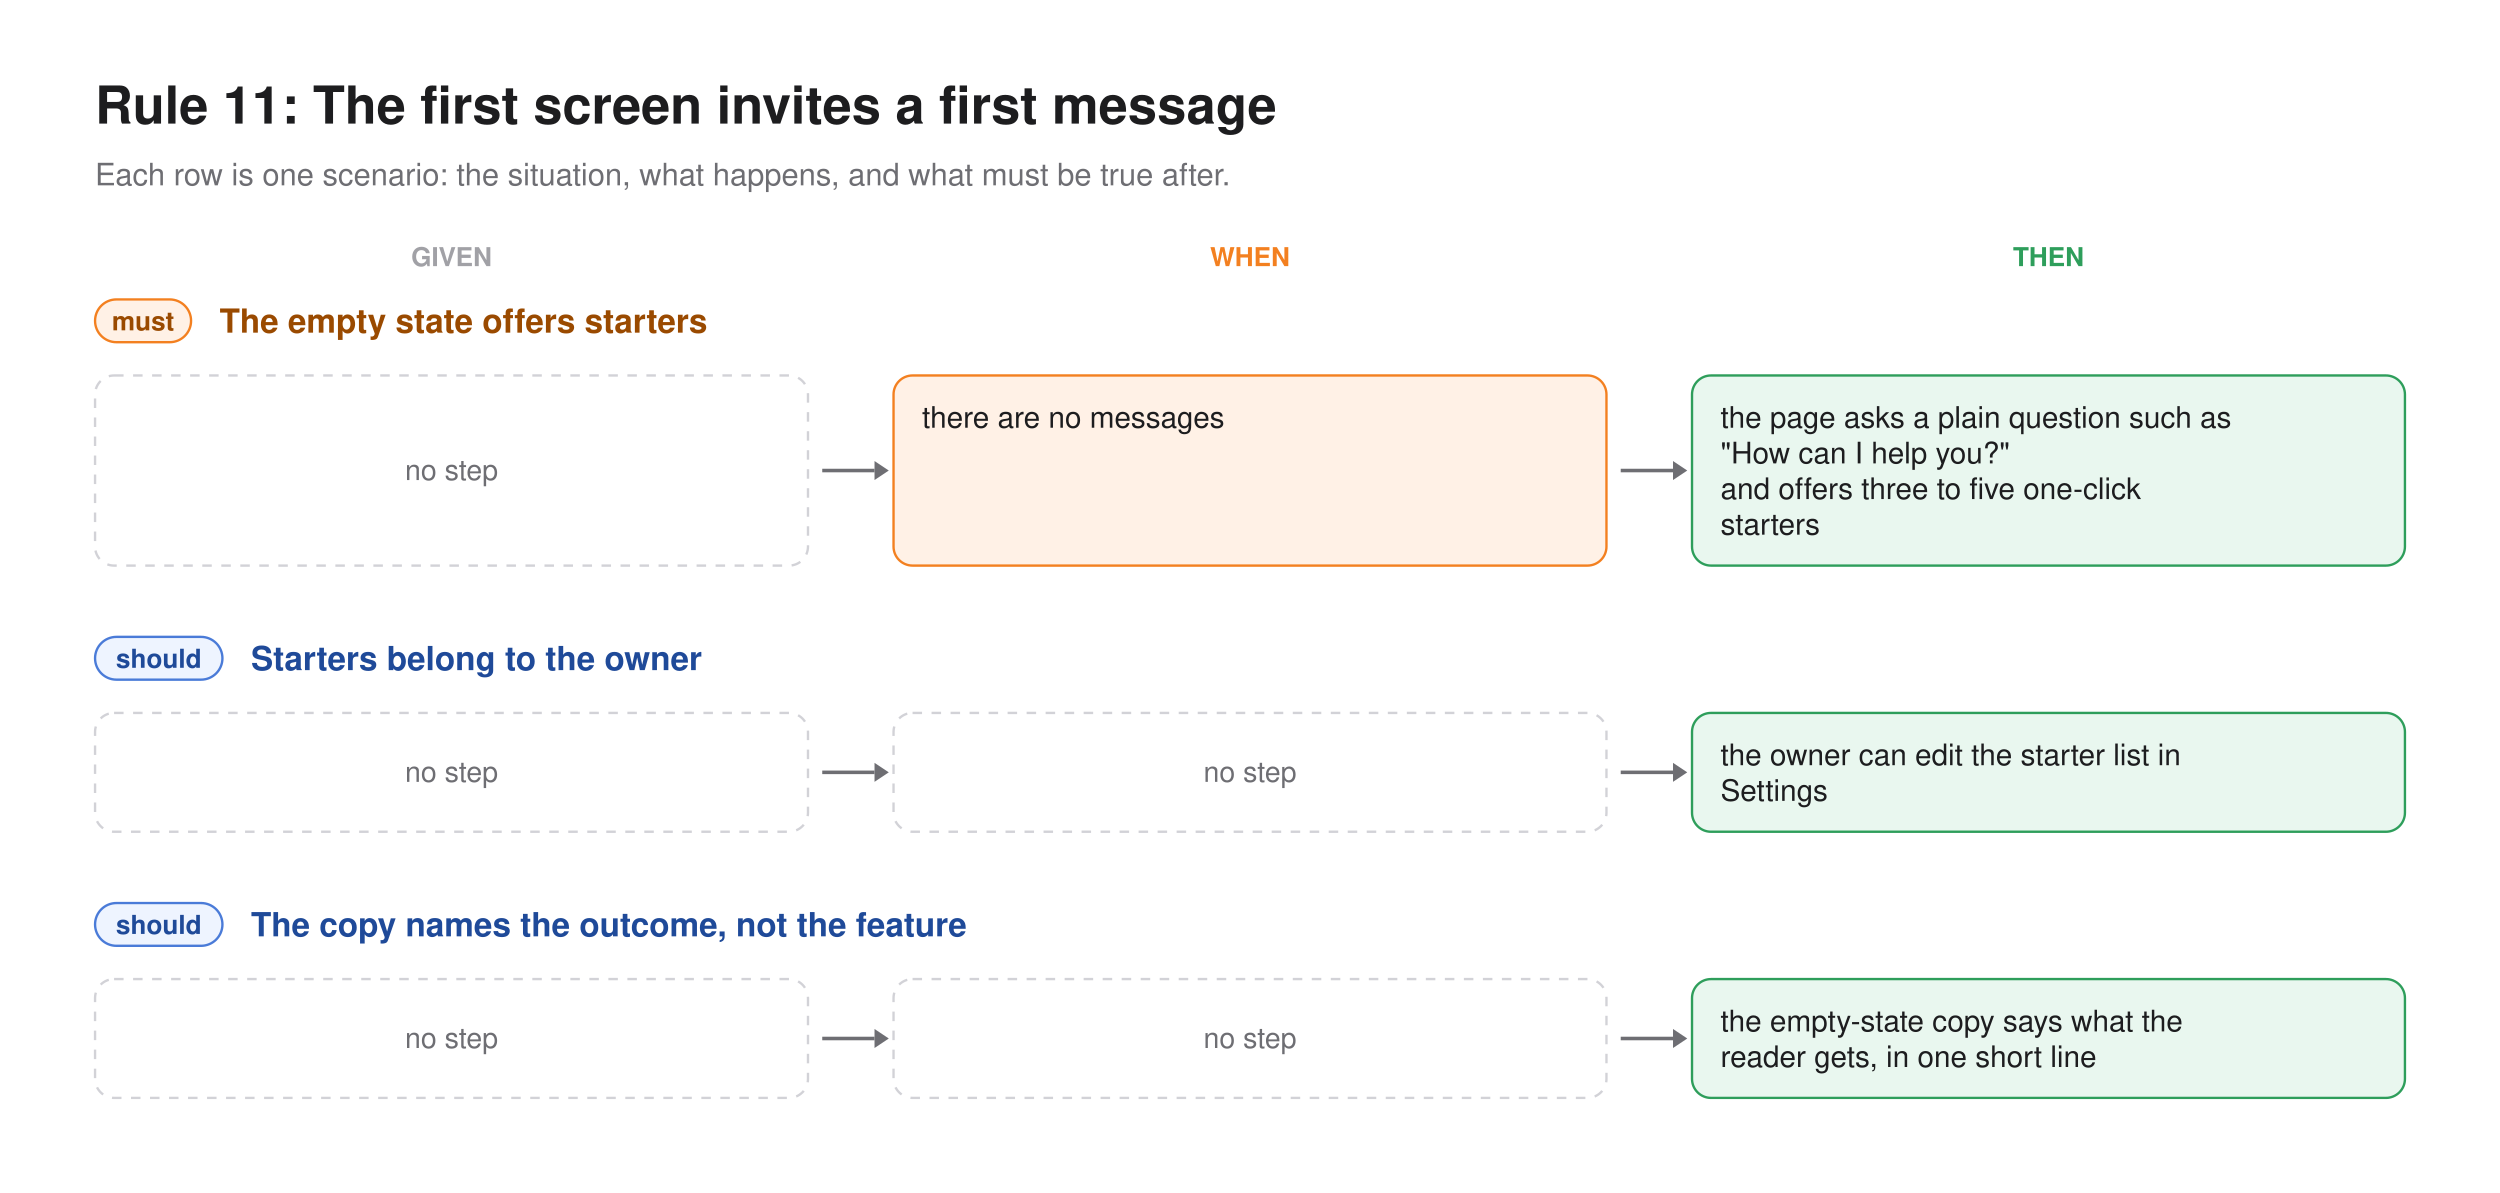
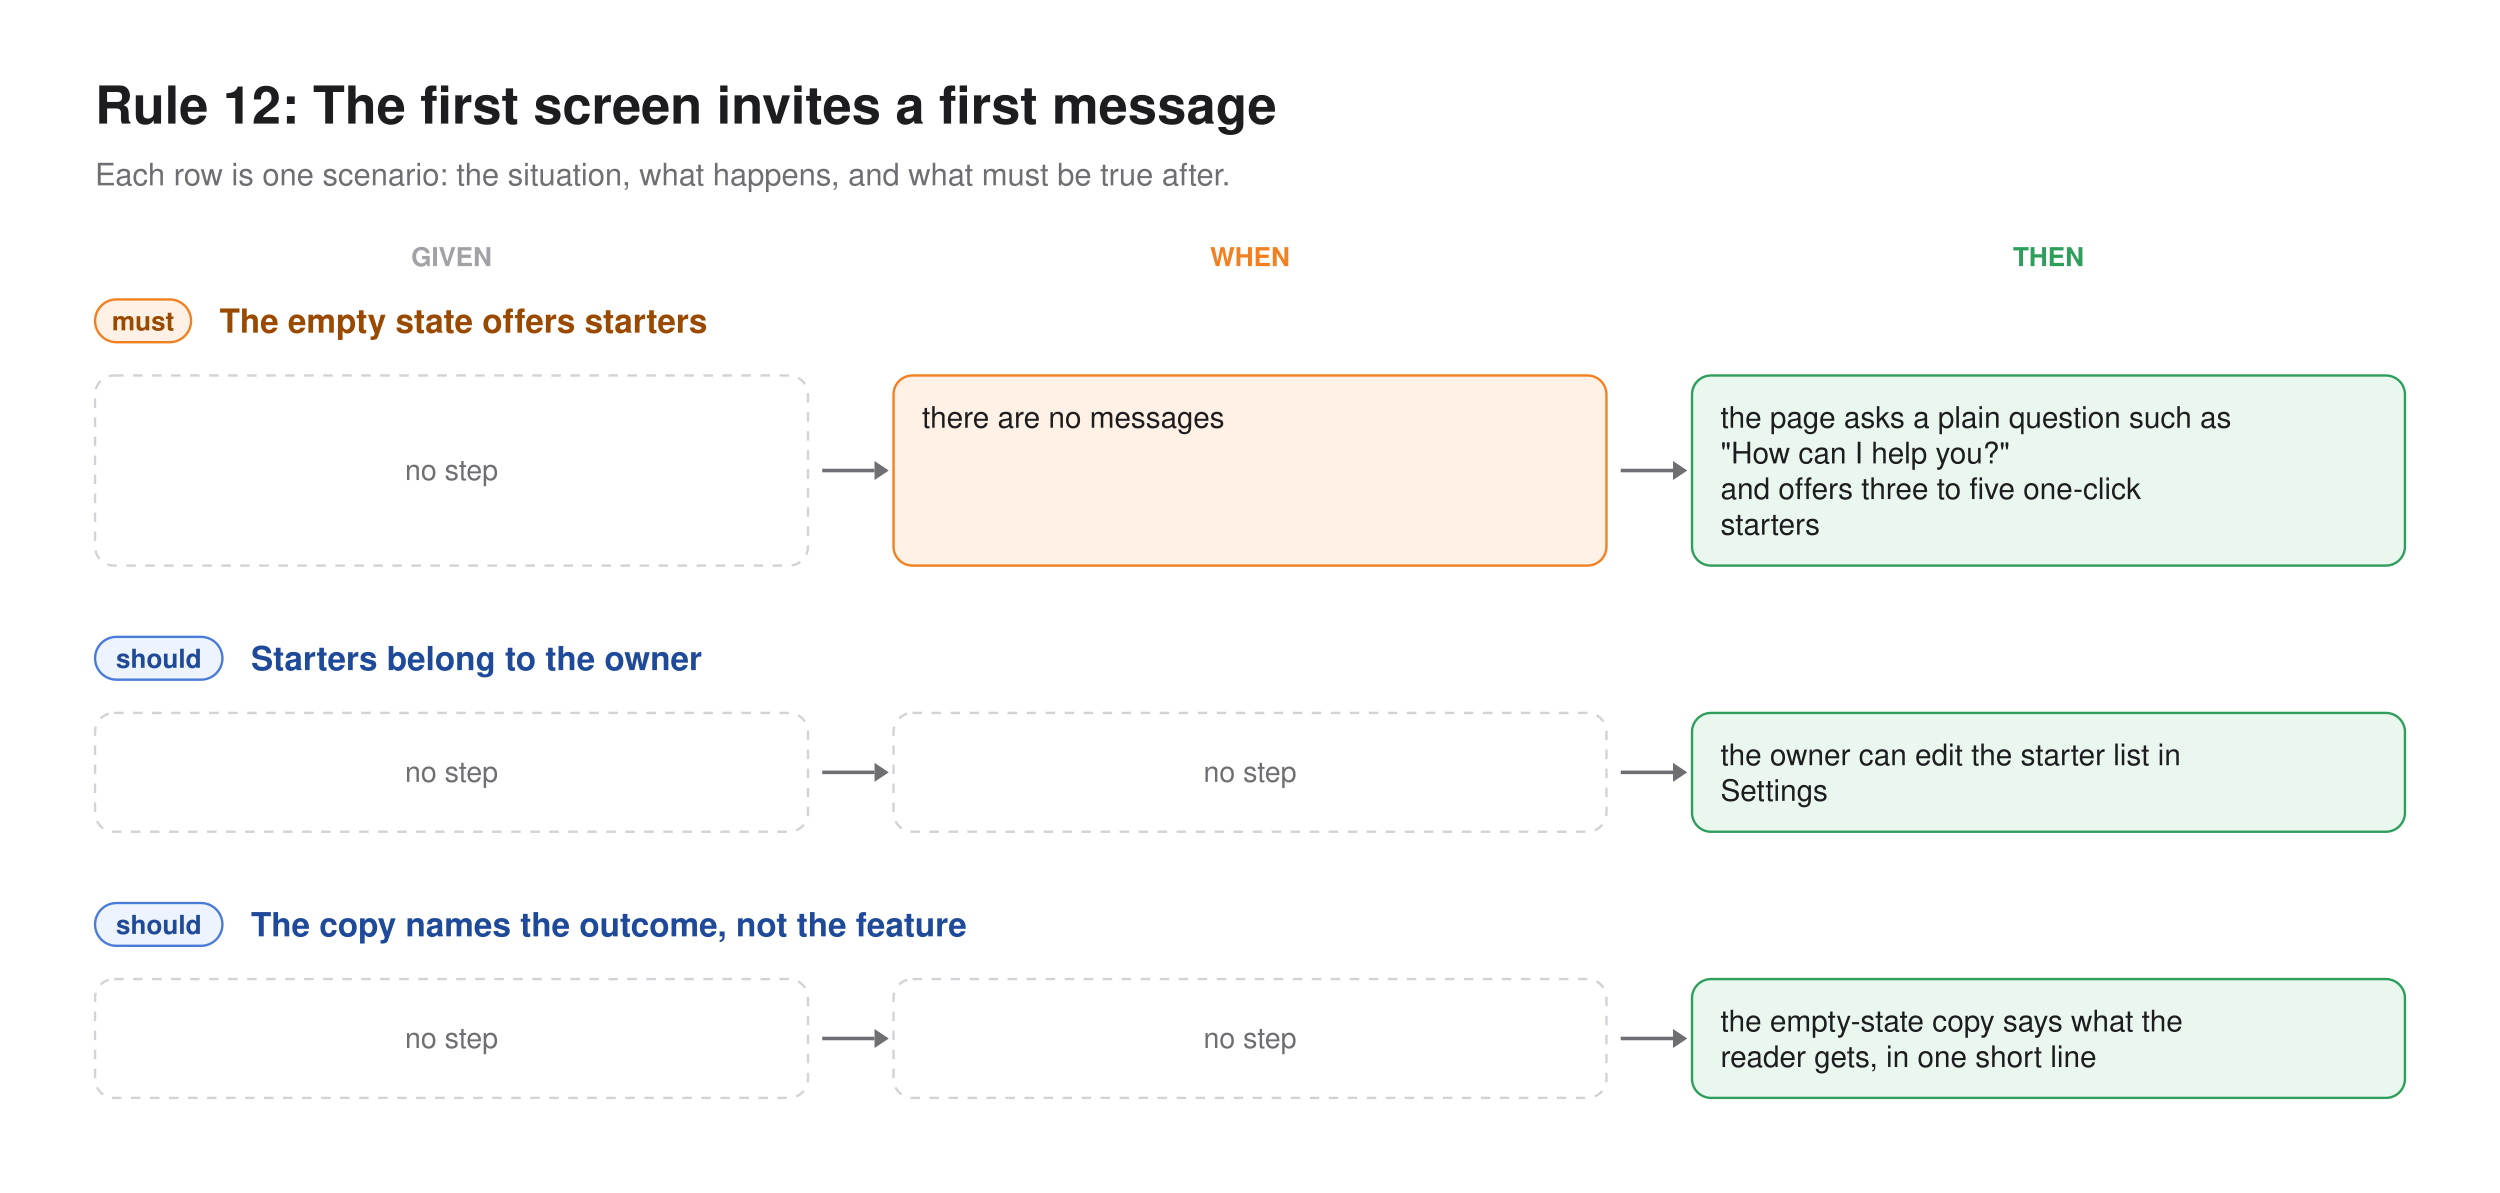
- <svg xmlns="http://www.w3.org/2000/svg" width="1052" height="502" viewBox="0 0 1052 502" role="img" aria-label="Basic rule 11: The first screen invites a first message">
+ <svg xmlns="http://www.w3.org/2000/svg" width="1052" height="502" viewBox="0 0 1052 502" role="img" aria-label="Basic rule 12: The first screen invites a first message">
  <rect width="1052" height="502" fill="#ffffff" />
  <g font-family="ui-sans-serif, -apple-system, 'Segoe UI', Helvetica, Arial, sans-serif">
-     <text x="40" y="52" font-size="22" font-weight="700" fill="#1d1d1f" text-anchor="start">Rule 11: The first screen invites a first message</text>
+     <text x="40" y="52" font-size="22" font-weight="700" fill="#1d1d1f" text-anchor="start">Rule 12: The first screen invites a first message</text>
    <text x="40" y="78" font-size="13" font-weight="400" fill="#6e6e73" text-anchor="start">Each row is one scenario: the situation, what happens, and what must be true after.</text>
    <text x="190" y="112" font-size="11" font-weight="700" fill="#a1a1a6" text-anchor="middle">GIVEN</text>
    <text x="526" y="112" font-size="11" font-weight="700" fill="#f38020" text-anchor="middle">WHEN</text>
    <text x="862" y="112" font-size="11" font-weight="700" fill="#2e9e5b" text-anchor="middle">THEN</text>
    <rect x="40" y="126" width="40.4" height="18" rx="9" fill="#fff1e6" stroke="#f38020" />
    <text x="60.2" y="139" font-size="11" font-weight="600" fill="#9a4a00" text-anchor="middle">must</text>
    <text x="92.4" y="140" font-size="14" font-weight="600" fill="#9a4a00" text-anchor="start">The empty state offers starters</text>
    <rect x="40" y="158" width="300" height="80" rx="8" fill="none" stroke="#d2d2d7" stroke-dasharray="4 4" />
    <text x="190" y="202" font-size="12" font-weight="400" fill="#6e6e73" text-anchor="middle">no step</text>
    <path d="M346 198 H368" stroke="#6e6e73" stroke-width="1.5" />
    <path d="M368 194 L374 198 L368 202 Z" fill="#6e6e73" />
    <rect x="376" y="158" width="300" height="80" rx="8" fill="#fff1e6" stroke="#f38020" />
    <text x="388" y="180" font-size="12.5" font-weight="400" fill="#1d1d1f" text-anchor="start">there are no messages</text>
    <path d="M682 198 H704" stroke="#6e6e73" stroke-width="1.5" />
    <path d="M704 194 L710 198 L704 202 Z" fill="#6e6e73" />
    <rect x="712" y="158" width="300" height="80" rx="8" fill="#e9f7ef" stroke="#2e9e5b" />
    <text x="724" y="180" font-size="12.5" font-weight="400" fill="#1d1d1f" text-anchor="start">the page asks a plain question such as</text>
    <text x="724" y="195" font-size="12.5" font-weight="400" fill="#1d1d1f" text-anchor="start">"How can I help you?"</text>
    <text x="724" y="210" font-size="12.5" font-weight="400" fill="#1d1d1f" text-anchor="start">and offers three to five one-click</text>
    <text x="724" y="225" font-size="12.5" font-weight="400" fill="#1d1d1f" text-anchor="start">starters</text>
    <rect x="40" y="268" width="53.6" height="18" rx="9" fill="#eef4ff" stroke="#4a7bd8" />
    <text x="66.8" y="281" font-size="11" font-weight="600" fill="#1f4a99" text-anchor="middle">should</text>
    <text x="105.6" y="282" font-size="14" font-weight="600" fill="#1f4a99" text-anchor="start">Starters belong to the owner</text>
    <rect x="40" y="300" width="300" height="50" rx="8" fill="none" stroke="#d2d2d7" stroke-dasharray="4 4" />
    <text x="190" y="329" font-size="12" font-weight="400" fill="#6e6e73" text-anchor="middle">no step</text>
    <path d="M346 325 H368" stroke="#6e6e73" stroke-width="1.5" />
    <path d="M368 321 L374 325 L368 329 Z" fill="#6e6e73" />
    <rect x="376" y="300" width="300" height="50" rx="8" fill="none" stroke="#d2d2d7" stroke-dasharray="4 4" />
    <text x="526" y="329" font-size="12" font-weight="400" fill="#6e6e73" text-anchor="middle">no step</text>
    <path d="M682 325 H704" stroke="#6e6e73" stroke-width="1.5" />
    <path d="M704 321 L710 325 L704 329 Z" fill="#6e6e73" />
    <rect x="712" y="300" width="300" height="50" rx="8" fill="#e9f7ef" stroke="#2e9e5b" />
    <text x="724" y="322" font-size="12.5" font-weight="400" fill="#1d1d1f" text-anchor="start">the owner can edit the starter list in</text>
    <text x="724" y="337" font-size="12.5" font-weight="400" fill="#1d1d1f" text-anchor="start">Settings</text>
    <rect x="40" y="380" width="53.6" height="18" rx="9" fill="#eef4ff" stroke="#4a7bd8" />
    <text x="66.8" y="393" font-size="11" font-weight="600" fill="#1f4a99" text-anchor="middle">should</text>
    <text x="105.6" y="394" font-size="14" font-weight="600" fill="#1f4a99" text-anchor="start">The copy names the outcome, not the feature</text>
    <rect x="40" y="412" width="300" height="50" rx="8" fill="none" stroke="#d2d2d7" stroke-dasharray="4 4" />
    <text x="190" y="441" font-size="12" font-weight="400" fill="#6e6e73" text-anchor="middle">no step</text>
    <path d="M346 437 H368" stroke="#6e6e73" stroke-width="1.5" />
    <path d="M368 433 L374 437 L368 441 Z" fill="#6e6e73" />
    <rect x="376" y="412" width="300" height="50" rx="8" fill="none" stroke="#d2d2d7" stroke-dasharray="4 4" />
    <text x="526" y="441" font-size="12" font-weight="400" fill="#6e6e73" text-anchor="middle">no step</text>
    <path d="M682 437 H704" stroke="#6e6e73" stroke-width="1.5" />
    <path d="M704 433 L710 437 L704 441 Z" fill="#6e6e73" />
    <rect x="712" y="412" width="300" height="50" rx="8" fill="#e9f7ef" stroke="#2e9e5b" />
    <text x="724" y="434" font-size="12.5" font-weight="400" fill="#1d1d1f" text-anchor="start">the empty-state copy says what the</text>
    <text x="724" y="449" font-size="12.5" font-weight="400" fill="#1d1d1f" text-anchor="start">reader gets, in one short line</text>
  </g>
</svg>
